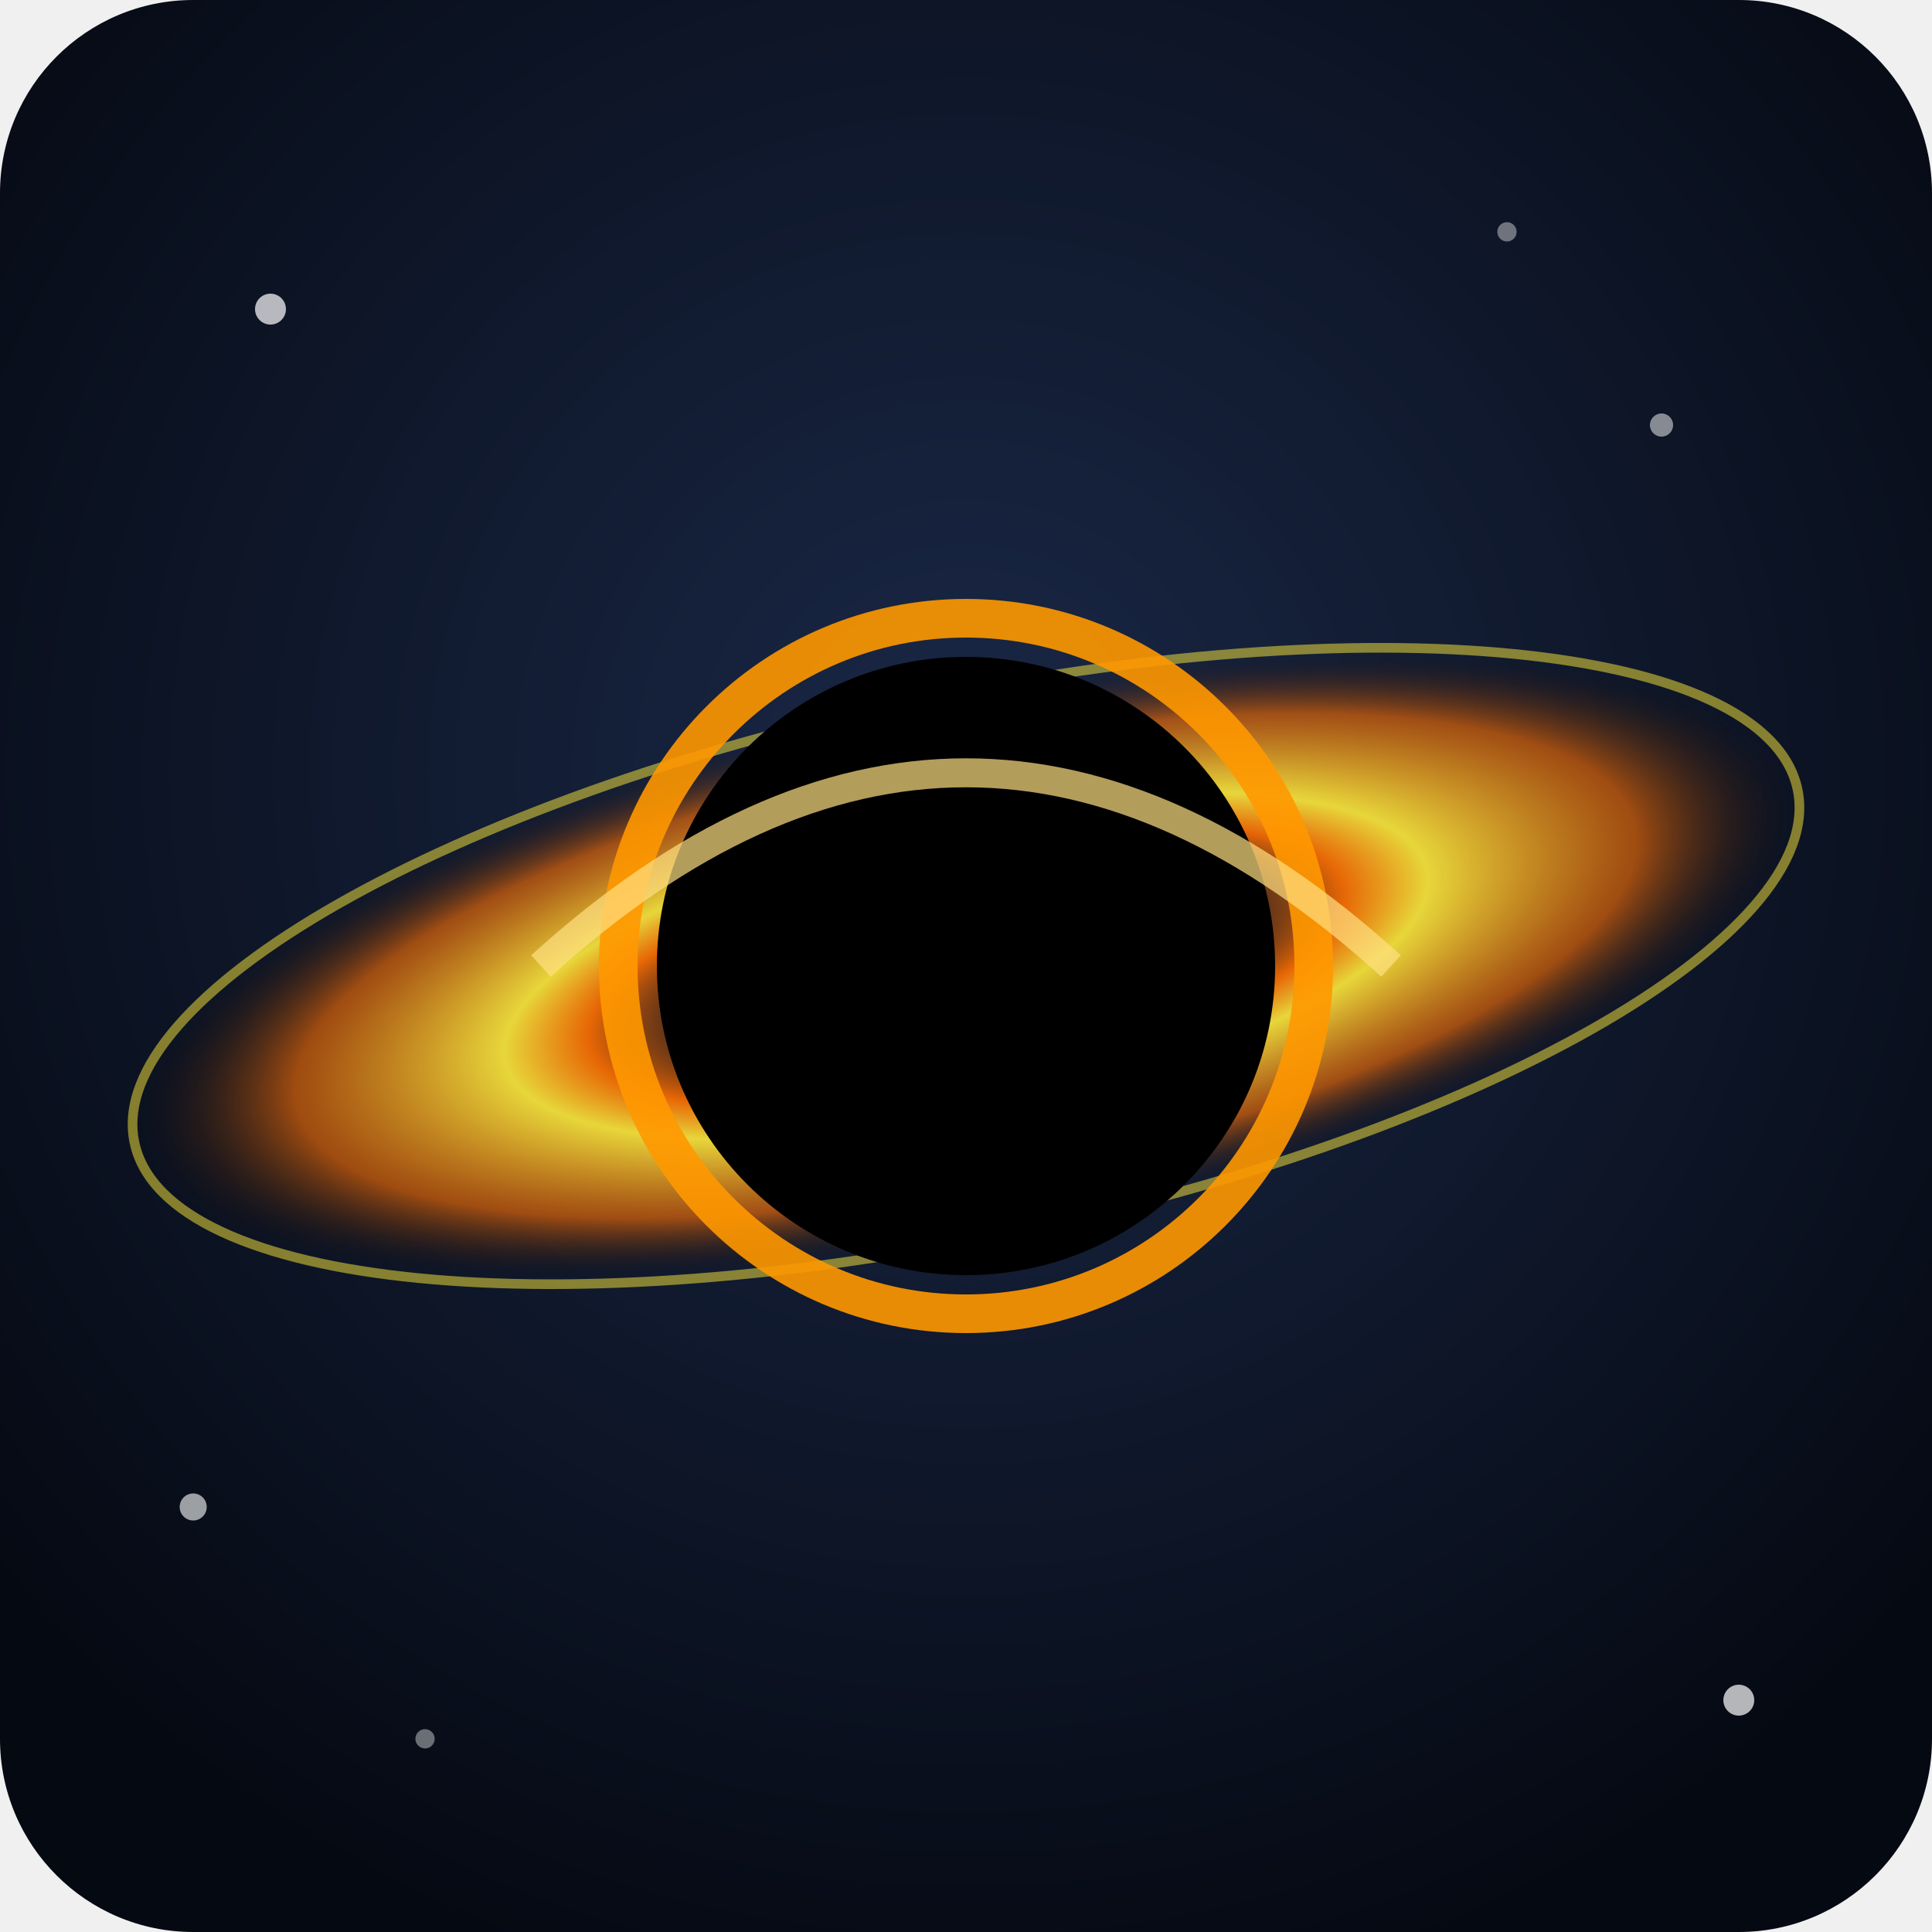
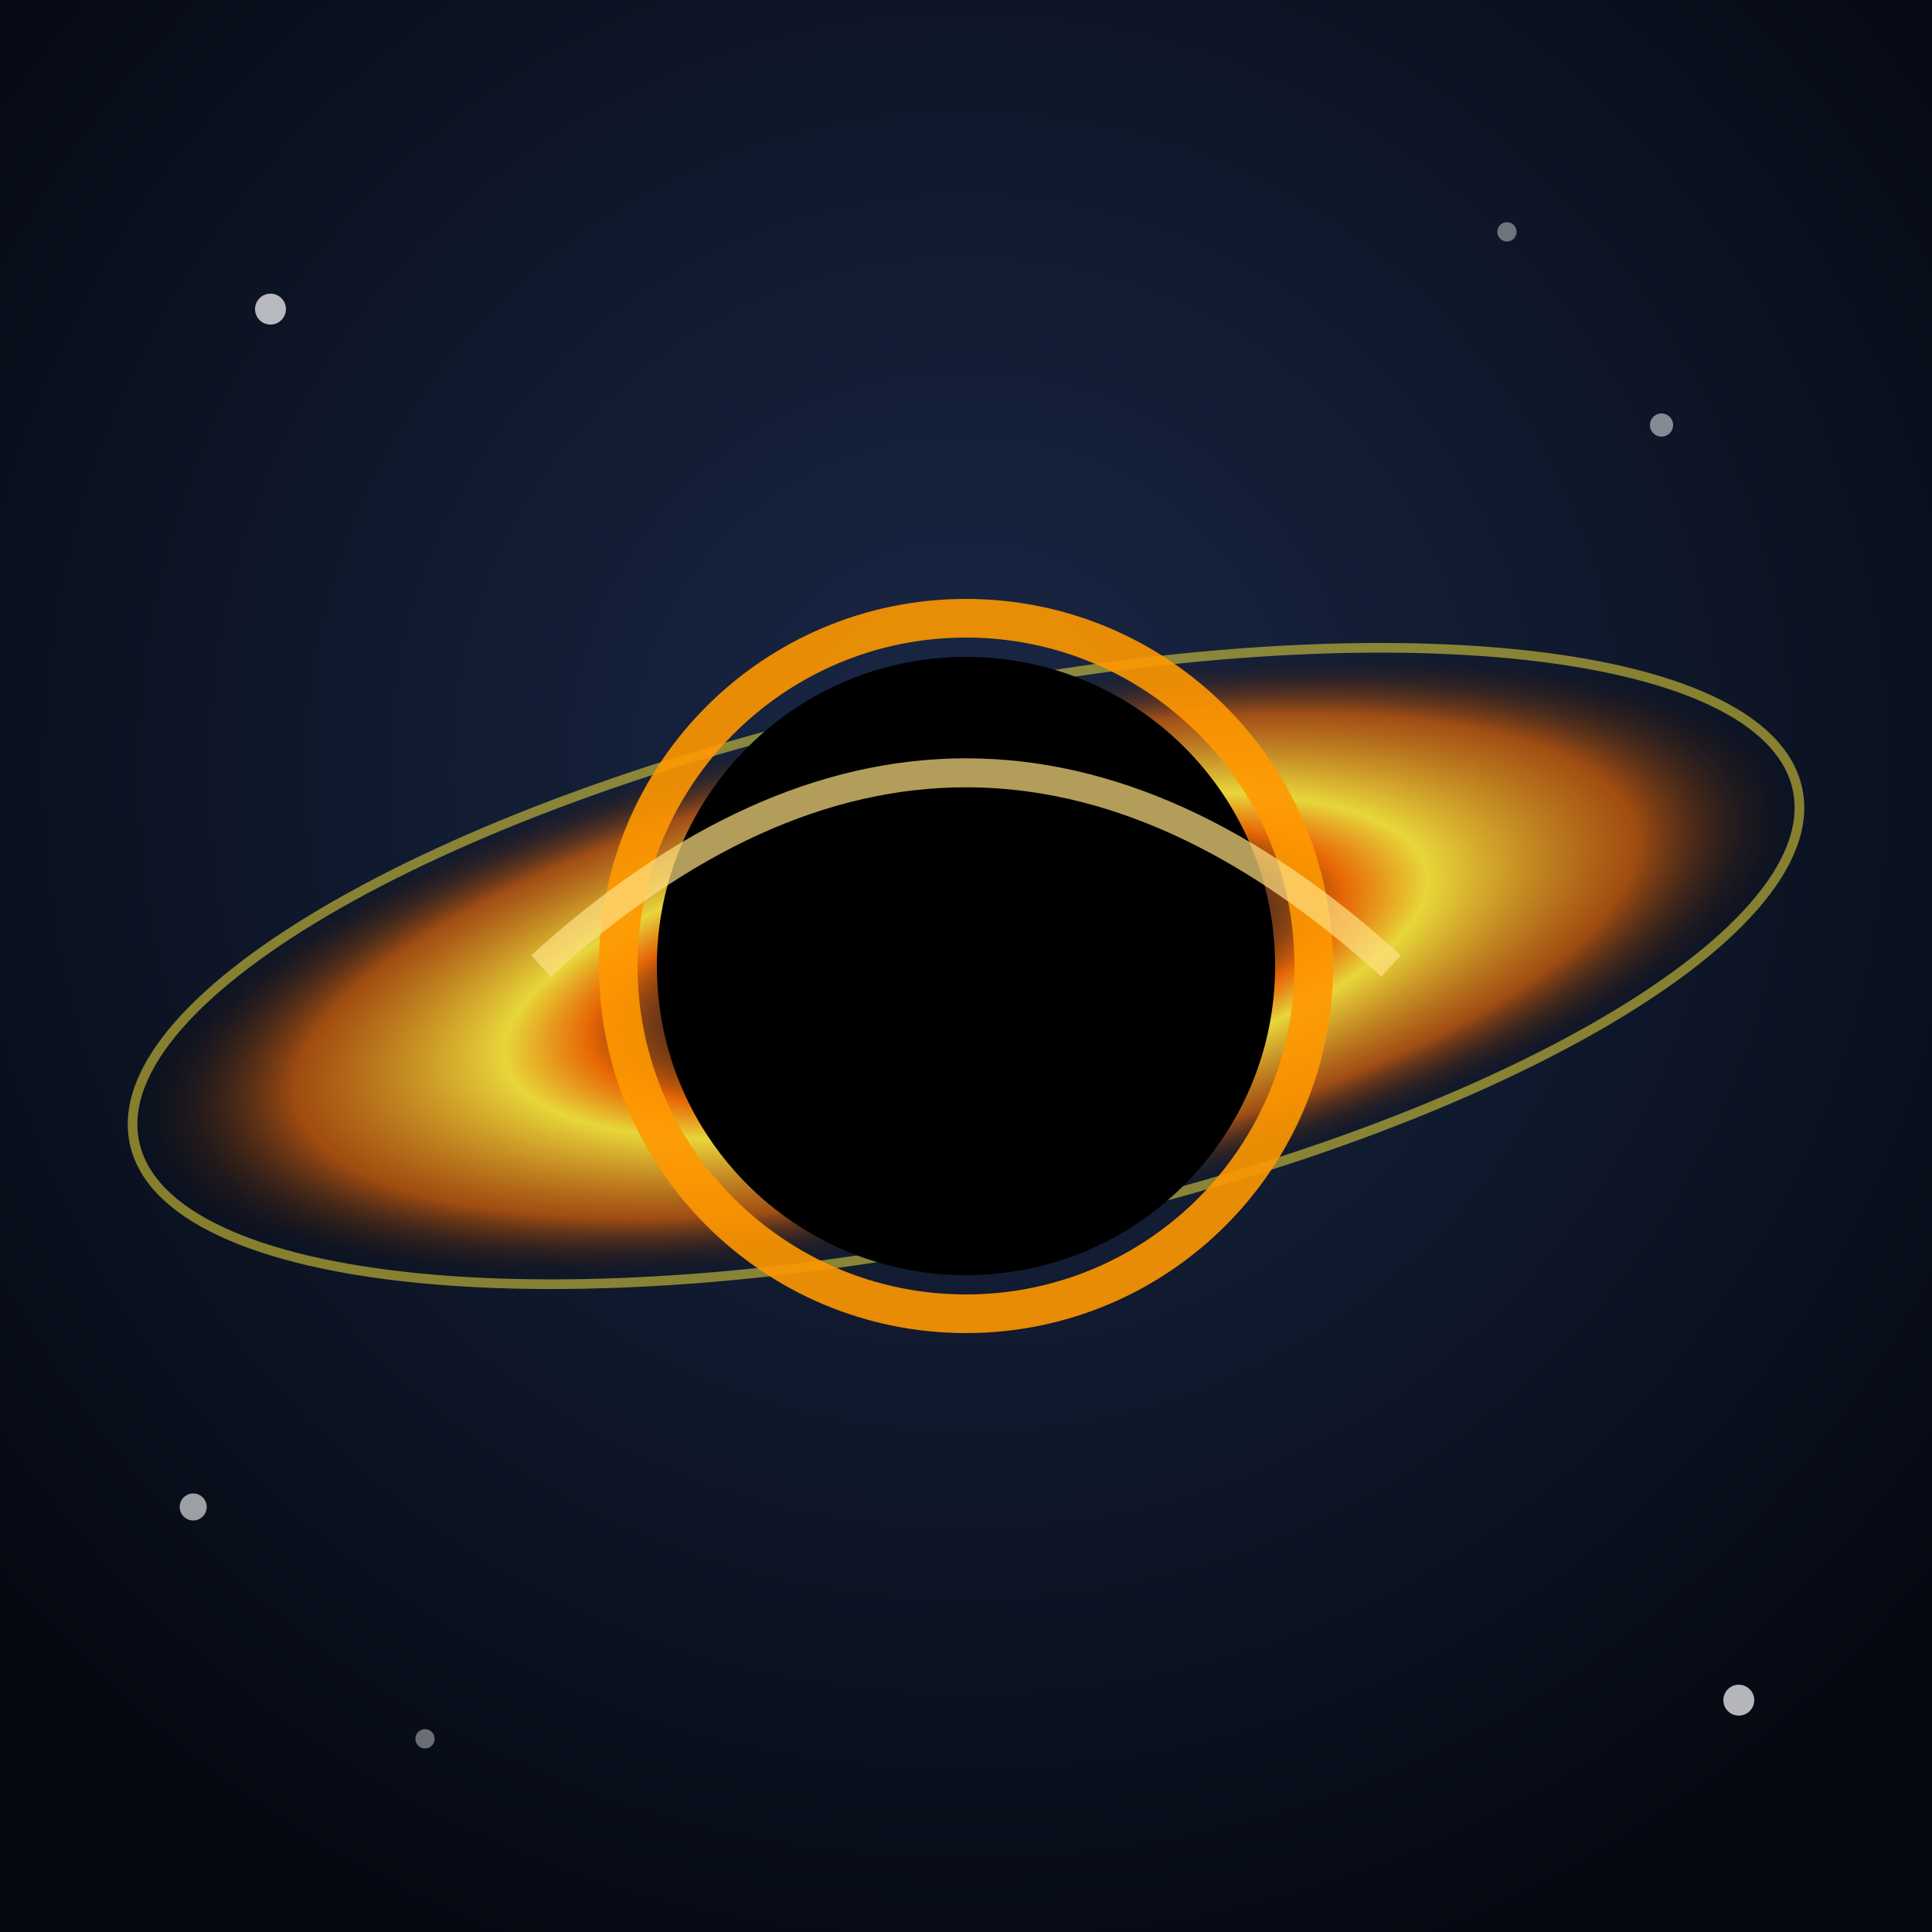
<svg xmlns="http://www.w3.org/2000/svg" viewBox="0 0 100 100">
  <defs>
    <radialGradient id="bg" cx="50%" cy="40%" r="65%">
      <stop offset="0%" stop-color="#1a2847" />
      <stop offset="100%" stop-color="#050912" />
    </radialGradient>
  </defs>
-   <rect width="100" height="100" rx="10" fill="url(#bg)" />
+   <rect width="100" height="100" rx="0" fill="url(#bg)" />
  <circle cx="14" cy="16" r="0.8" fill="white" opacity="0.7" />
  <circle cx="86" cy="22" r="0.6" fill="white" opacity="0.5" />
  <circle cx="10" cy="78" r="0.7" fill="white" opacity="0.6" />
  <circle cx="90" cy="88" r="0.8" fill="white" opacity="0.7" />
  <circle cx="78" cy="12" r="0.5" fill="white" opacity="0.4" />
  <circle cx="22" cy="90" r="0.5" fill="white" opacity="0.4" />
  <defs>
    <radialGradient id="acc" cx="50%" cy="50%" r="50%">
      <stop offset="20%" stop-color="black" stop-opacity="0" />
      <stop offset="45%" stop-color="#FF6F00" stop-opacity="0.9" />
      <stop offset="55%" stop-color="#FFEB3B" stop-opacity="0.9" />
      <stop offset="80%" stop-color="#FF6F00" stop-opacity="0.6" />
      <stop offset="100%" stop-color="black" stop-opacity="0" />
    </radialGradient>
  </defs>
  <ellipse cx="50" cy="50" rx="44" ry="14" fill="url(#acc)" transform="rotate(-12,50,50)" />
  <ellipse cx="50" cy="50" rx="44" ry="14" fill="none" stroke="#FFEB3B" stroke-width="0.5" opacity="0.5" transform="rotate(-12,50,50)" />
  <circle cx="50" cy="50" r="18" fill="none" stroke="#FF9800" stroke-width="2" opacity="0.9" />
  <circle cx="50" cy="50" r="16" fill="black" />
  <path d="M 28,50 Q 50,30 72,50" fill="none" stroke="#FFE082" stroke-width="1.5" opacity="0.7" />
</svg>
